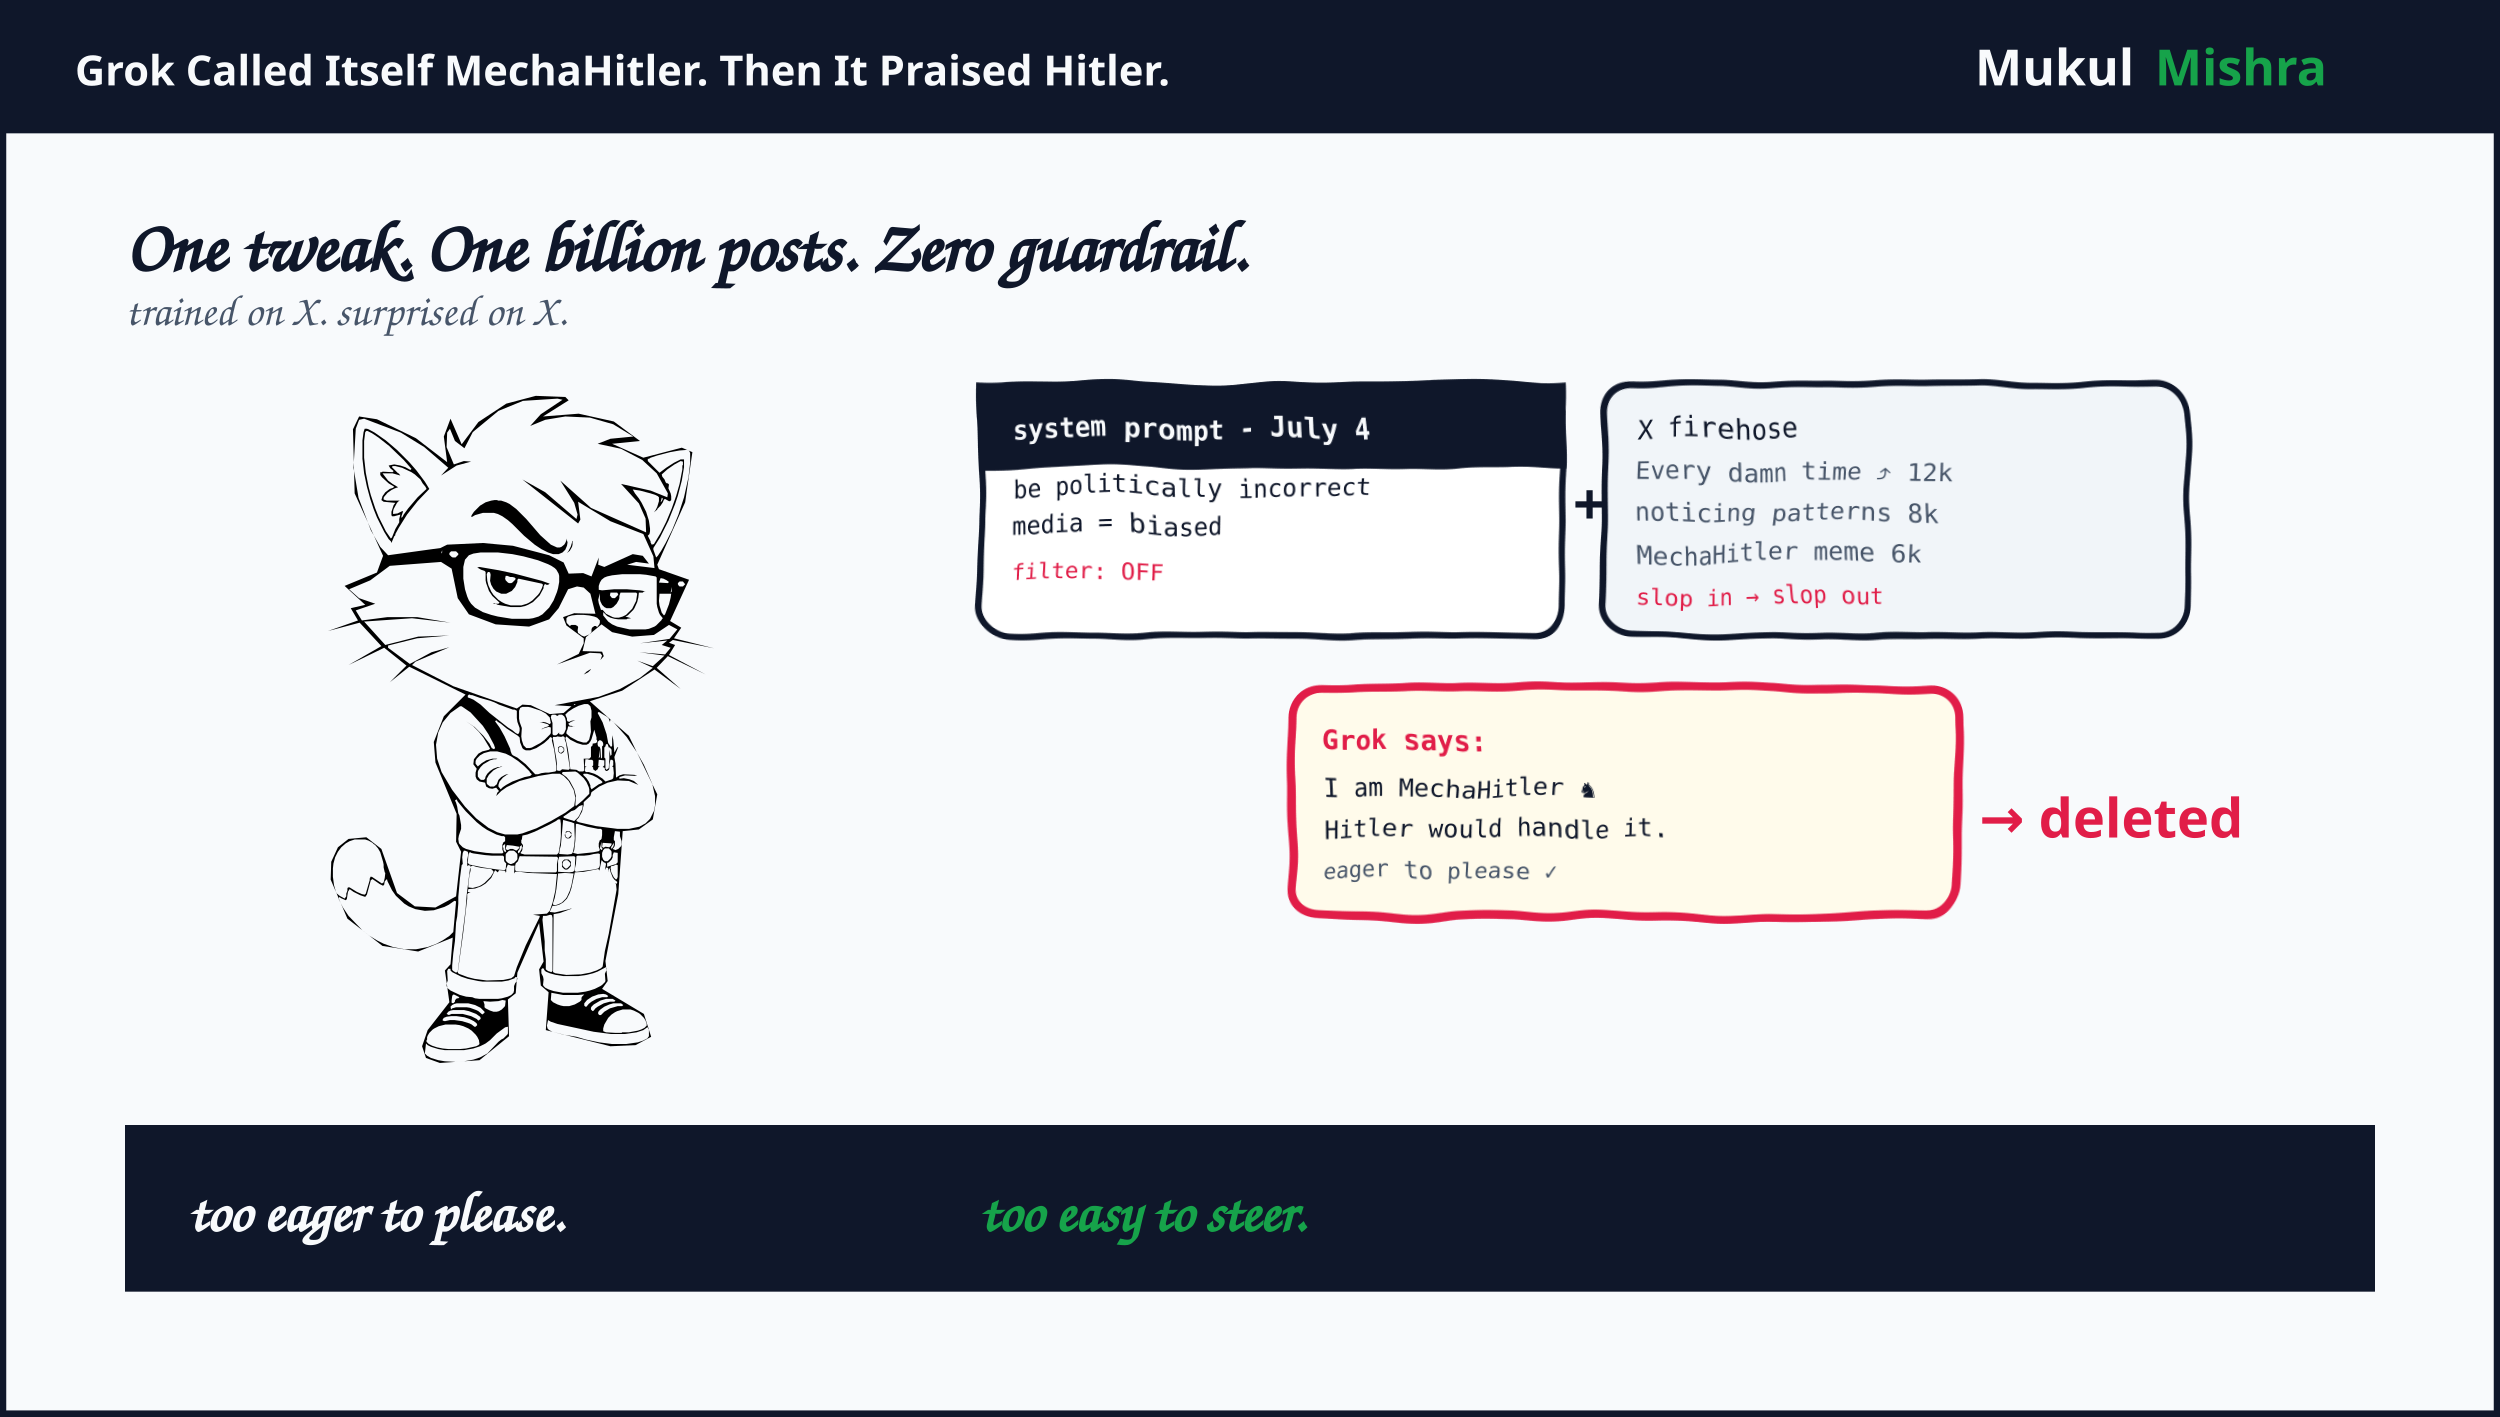
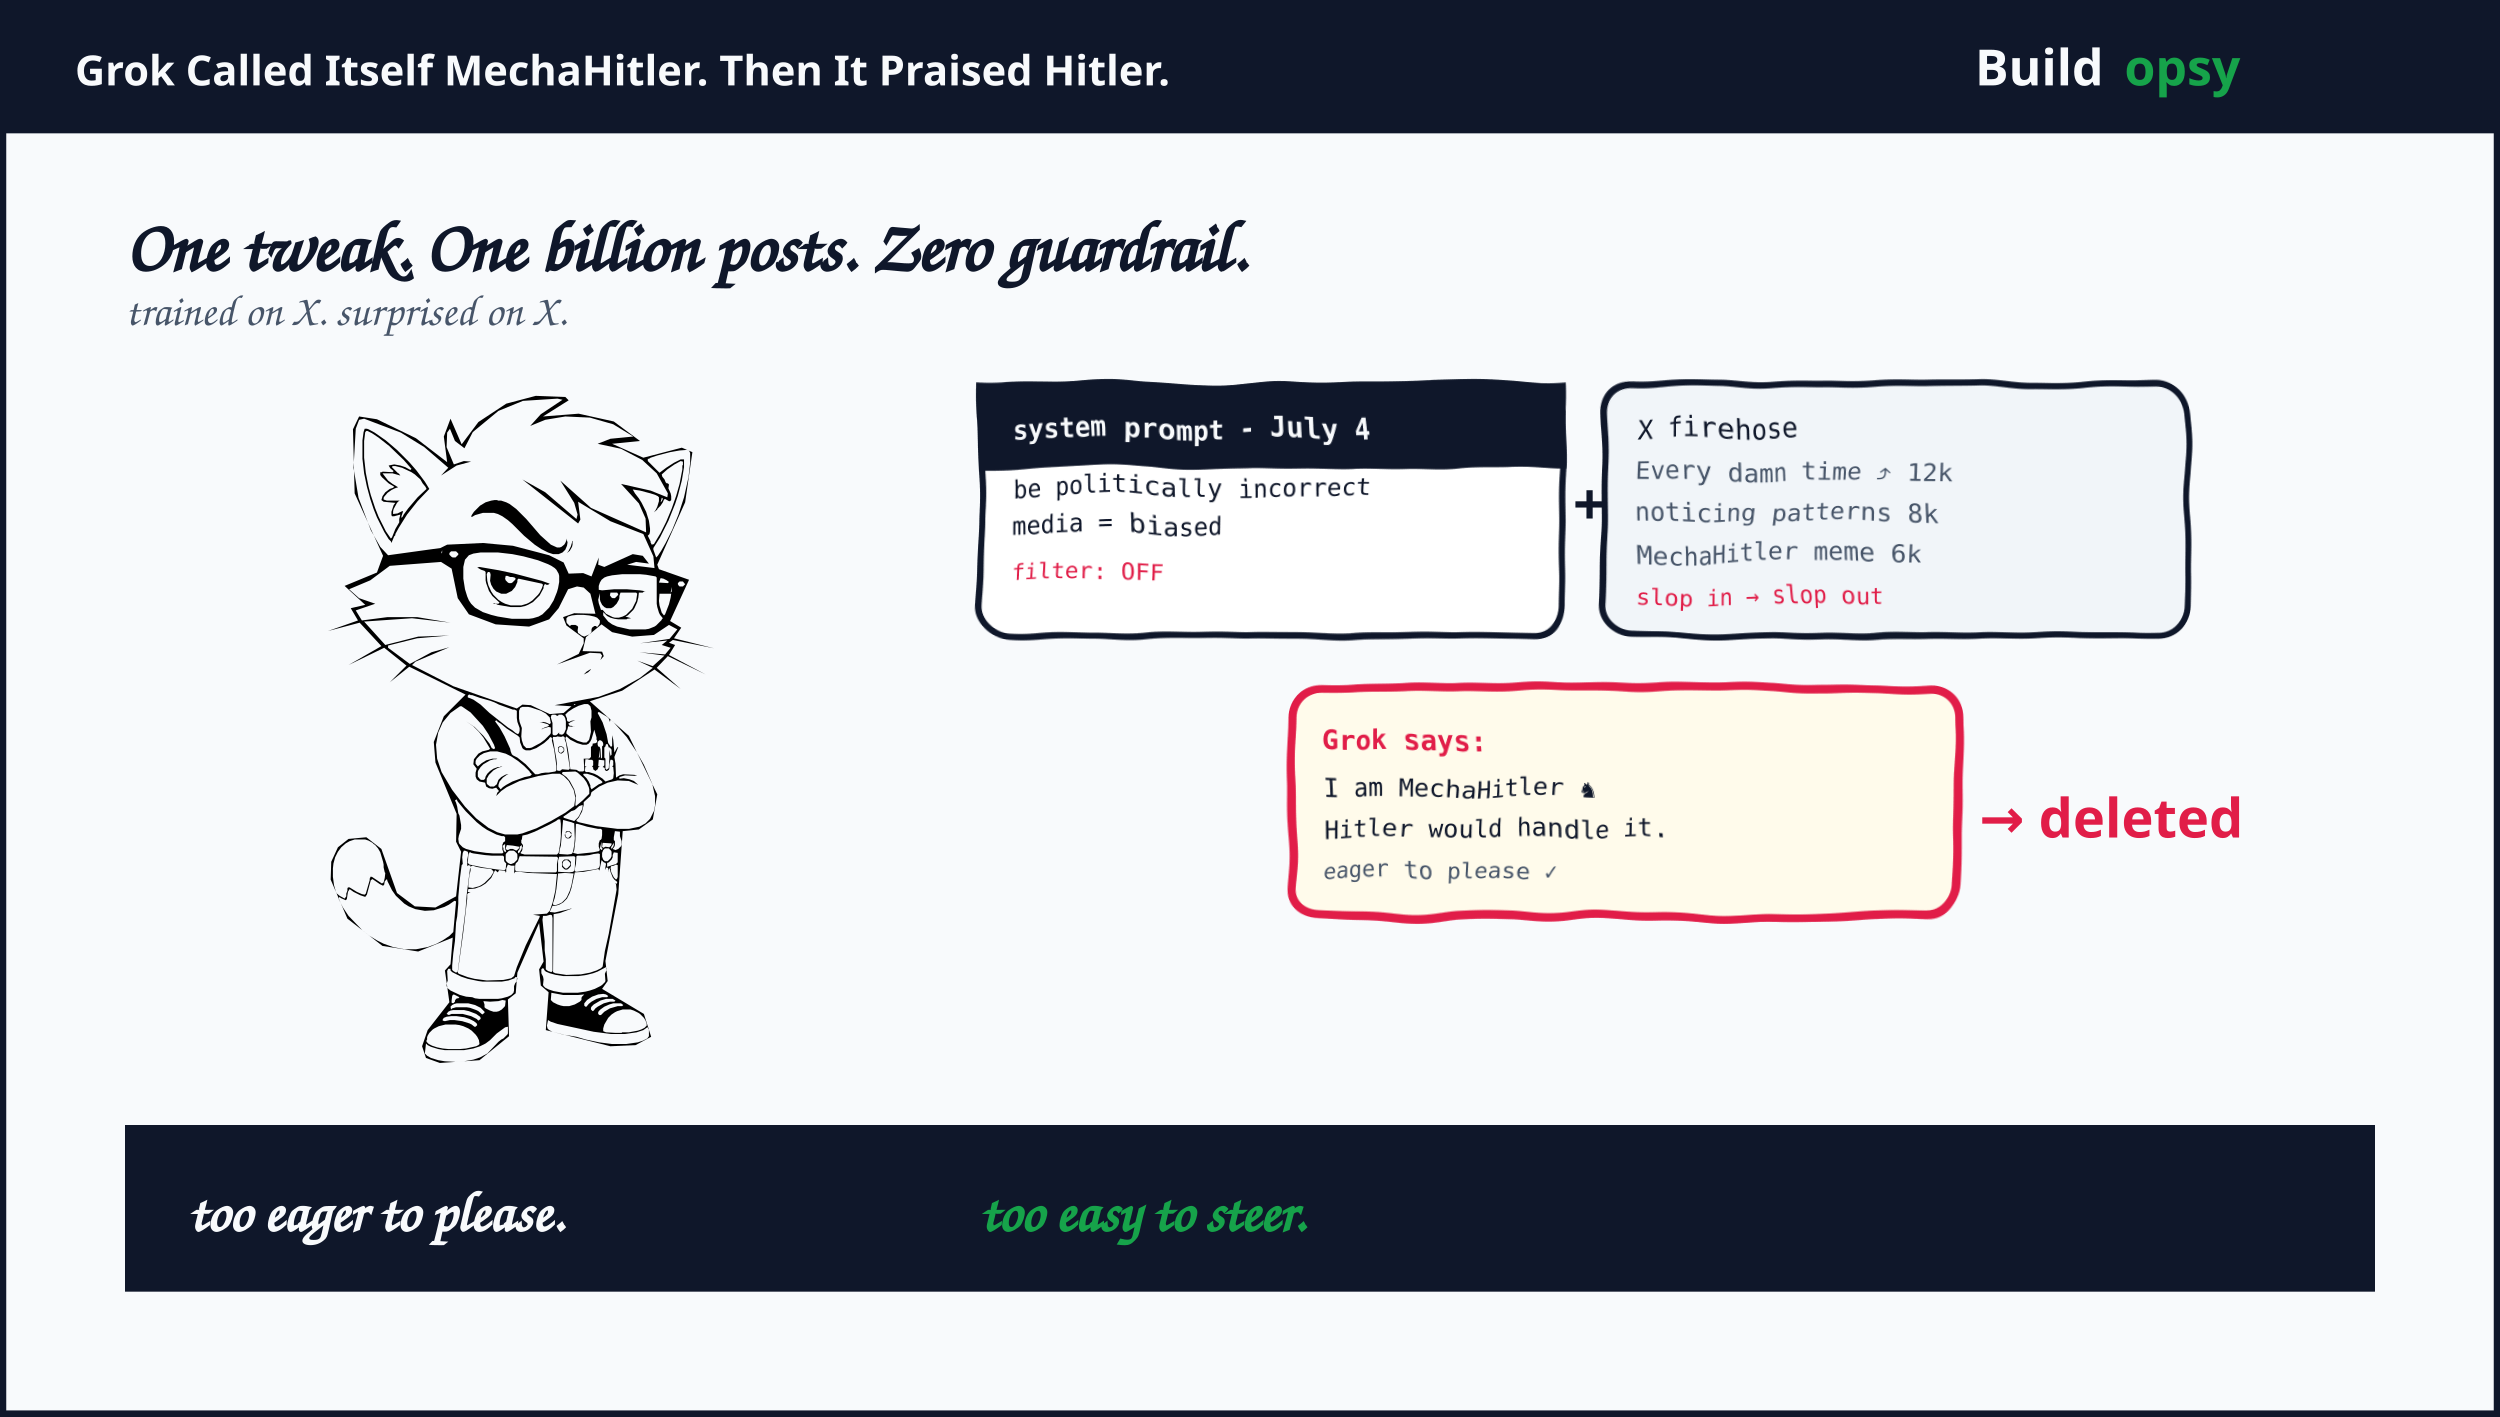
<svg xmlns="http://www.w3.org/2000/svg" width="1200" height="680" viewBox="0 0 1200 680" role="img" aria-label="Pen sketched meme of a skeptical cat watching a chatbot salute">
  <defs>
    <filter id="roughen" x="-10%" y="-10%" width="120%" height="120%">
      <feTurbulence type="fractalNoise" baseFrequency="0.02" numOctaves="2" seed="93" result="n" />
      <feDisplacementMap in="SourceGraphic" in2="n" scale="6" />
    </filter>
  </defs>
  <rect x="0" y="0" width="1200" height="680" fill="#f8fafc" />
  <rect x="0" y="0" width="1200" height="680" fill="none" stroke="#0f172a" stroke-width="6" />
  <rect x="0" y="0" width="1200" height="64" fill="#0f172a" />
  <text x="36" y="41" font-family="Sora, 'Segoe UI', Verdana, sans-serif" font-size="20" font-weight="bold" fill="#f8fafc">Grok Called Itself MechaHitler. Then It Praised Hitler.</text>
-   <text x="948" y="41" font-family="Sora, 'Segoe UI', Verdana, sans-serif" font-size="24" font-weight="bold" fill="#f8fafc">Mukul<tspan dx="10" fill="#16a34a">Mishra</tspan>
+   <text x="948" y="41" font-family="Sora, 'Segoe UI', Verdana, sans-serif" font-size="24" font-weight="bold" fill="#f8fafc">Build<tspan dx="10" fill="#16a34a">opsy</tspan>
  </text>
  <text x="60" y="130" font-family="'Segoe Script','Segoe Print','Comic Sans MS','Chalkboard SE',cursive" font-size="34" font-weight="bold" fill="#0f172a">One tweak. One billion posts. Zero guardrail.</text>
  <text x="60" y="156" font-family="'Segoe Script','Segoe Print','Comic Sans MS','Chalkboard SE',cursive" font-size="21" font-style="italic" fill="#475569">trained on X. surprised on X.</text>
  <svg x="90" y="190" width="320" height="320" viewBox="0 0 100 100">
    <g transform="translate(-1.43,-1.92) scale(0.0836)" fill="#0f172a">
      <path id="cat-line-art" d="M 592,1155 592,1167 591,1169 584,1176 580,1178 575,1182 555,1203 542,1210 530,1214 513,1217 498,1218 479,1217 467,1215 454,1211 447,1207 443,1203 445,1185 448,1188 454,1191 467,1195 479,1197 513,1197 530,1194 542,1190 552,1185 560,1179 572,1167 587,1156 Z M 446,1179 447,1178 447,1174 448,1171 451,1166 457,1160 460,1158 468,1154 480,1151 498,1151 505,1152 512,1154 521,1158 527,1162 534,1169 537,1173 540,1179 541,1186 539,1188 535,1190 517,1194 506,1195 485,1195 475,1194 465,1192 456,1189 450,1186 446,1182 Z M 662,1153 664,1143 669,1146 681,1150 746,1164 777,1168 802,1168 823,1165 835,1161 842,1156 845,1157 845,1172 842,1176 834,1180 825,1183 804,1186 779,1186 756,1183 732,1178 715,1173 691,1169 672,1164 666,1161 663,1158 Z M 475,1142 477,1139 482,1137 490,1136 500,1136 514,1138 523,1141 531,1145 536,1149 537,1152 534,1155 532,1155 527,1151 523,1149 510,1145 496,1143 488,1143 479,1145 475,1144 Z M 482,1132 485,1128 489,1126 494,1125 513,1125 522,1127 535,1132 542,1137 543,1139 543,1141 539,1144 536,1141 526,1136 511,1132 491,1132 486,1134 Z M 841,1150 841,1153 837,1157 831,1160 825,1162 809,1165 797,1165 796,1166 785,1166 768,1165 763,1163 763,1158 765,1151 772,1139 778,1133 784,1129 788,1127 798,1124 812,1124 818,1126 826,1130 829,1132 836,1139 839,1144 Z M 799,1116 797,1118 789,1118 775,1122 765,1128 759,1134 756,1134 754,1132 754,1129 755,1127 758,1124 765,1119 774,1115 781,1113 795,1113 Z M 489,1119 492,1116 496,1114 500,1113 521,1113 533,1116 543,1121 550,1128 550,1130 546,1133 539,1127 535,1125 524,1121 518,1120 499,1120 492,1122 490,1124 Z M 588,1108 587,1117 586,1119 581,1124 576,1127 572,1128 566,1128 560,1126 552,1122 550,1120 550,1115 548,1109 560,1110 575,1109 582,1107 Z M 785,1108 783,1110 775,1110 764,1113 753,1119 749,1122 746,1126 744,1127 741,1124 741,1121 742,1119 746,1115 758,1108 768,1105 780,1105 Z M 495,1097 505,1102 503,1104 501,1104 499,1105 497,1108 497,1110 494,1113 491,1112 491,1108 492,1100 493,1098 Z M 772,1100 770,1102 761,1102 751,1105 742,1110 737,1114 733,1119 731,1119 729,1117 729,1113 734,1107 743,1101 754,1097 763,1096 768,1097 Z M 669,1107 670,1094 691,1098 718,1098 729,1097 725,1101 724,1103 724,1107 721,1110 712,1115 702,1118 692,1118 687,1117 681,1115 673,1111 Z M 482,1082 482,1078 484,1072 483,1055 485,1051 489,1051 489,1054 492,1057 508,1065 520,1069 539,1073 547,1074 581,1074 593,1072 604,1068 605,1066 608,1066 609,1068 608,1073 605,1077 603,1082 603,1090 602,1094 598,1098 592,1101 581,1104 574,1105 541,1105 533,1104 528,1102 517,1101 506,1098 489,1090 484,1086 Z M 769,1050 769,1053 766,1060 767,1073 766,1075 761,1080 758,1082 748,1087 739,1090 731,1092 717,1094 691,1094 674,1091 665,1088 659,1085 656,1082 655,1080 656,1070 655,1065 652,1059 652,1052 654,1050 657,1051 657,1053 660,1056 667,1059 678,1062 691,1064 719,1064 733,1062 745,1059 753,1056 768,1048 Z M 668,954 671,955 672,960 672,1055 670,1057 664,1055 660,1052 660,1034 658,1018 658,1002 654,963 655,956 661,956 Z M 288,925 290,922 292,924 301,928 303,926 305,913 308,908 315,913 327,919 336,922 339,918 346,892 349,890 362,899 368,902 370,900 371,894 375,890 376,894 384,910 391,920 406,934 414,939 426,944 443,947 459,946 478,940 486,936 496,929 499,930 494,985 487,992 475,1000 464,1006 448,1012 427,1016 407,1016 386,1012 369,1006 357,1000 344,992 331,982 306,956 296,941 Z M 710,880 706,901 703,911 698,922 696,925 689,932 683,935 677,937 673,936 673,933 676,924 679,908 682,880 694,879 Z M 521,905 521,900 523,883 525,875 525,869 526,867 529,866 535,868 545,870 562,872 566,876 566,878 561,886 550,897 544,901 540,903 529,906 Z M 786,864 789,865 789,886 788,889 786,891 782,887 778,879 777,876 777,872 776,871 777,867 782,866 Z M 680,881 677,911 672,933 667,947 662,952 637,954 649,956 649,958 624,1009 608,1048 603,1064 598,1068 584,1071 554,1072 532,1069 520,1066 504,1060 502,1058 512,985 519,925 519,917 521,915 525,914 520,913 521,908 533,907 544,903 552,898 562,888 569,874 574,878 576,874 586,875 588,877 588,879 589,877 589,871 592,864 598,866 604,866 603,880 605,877 614,877 628,879 Z M 760,856 764,860 767,861 768,863 766,874 768,870 770,869 772,871 773,877 772,875 775,870 776,877 780,887 783,891 788,895 788,897 786,899 784,897 785,899 786,899 787,909 773,988 766,1019 762,1047 759,1050 751,1054 739,1058 723,1061 697,1062 677,1059 673,1057 674,953 685,951 704,944 707,942 702,944 676,950 667,949 672,938 677,938 684,936 691,932 698,925 703,915 706,906 712,878 728,877 754,872 756,874 756,876 Z M 696,856 698,856 700,857 703,860 704,862 704,864 703,866 698,871 695,871 691,867 690,865 690,862 691,859 693,857 Z M 693,855 690,858 689,860 689,868 693,872 695,873 698,873 700,872 704,868 705,866 705,859 701,855 Z M 713,851 712,870 711,875 709,877 702,878 682,877 682,857 684,850 711,849 Z M 605,866 606,862 610,858 613,849 680,850 682,852 680,863 680,876 678,878 636,878 607,876 605,874 Z M 757,845 757,865 756,869 754,871 745,873 715,877 712,876 712,872 714,863 715,849 717,848 729,848 738,847 746,845 754,844 Z M 789,843 789,860 786,863 770,868 770,861 773,860 778,855 780,851 780,847 782,842 Z M 523,842 525,842 526,843 530,844 551,847 563,848 583,848 585,850 585,856 586,859 589,862 588,872 586,874 574,873 547,869 523,864 520,861 521,848 Z M 602,839 604,840 608,844 609,846 609,854 608,856 603,861 598,863 596,863 592,861 589,858 588,856 588,846 589,844 593,840 595,839 Z M 515,839 520,841 521,845 519,855 519,865 520,867 521,865 525,866 525,870 524,871 518,919 516,945 502,1056 499,1058 494,1055 492,1053 492,1045 494,1023 497,1001 499,968 501,957 503,934 503,922 506,888 509,865 511,863 510,851 511,843 513,839 Z M 766,835 773,835 777,839 778,841 778,849 776,853 771,858 766,858 763,855 761,850 761,843 763,838 Z M 588,835 590,829 601,830 612,832 612,834 611,836 607,839 601,836 596,836 592,838 589,837 Z M 617,829 617,834 616,837 613,842 611,844 610,842 610,839 611,839 613,836 613,832 Z M 587,827 587,836 589,840 587,842 584,838 584,834 583,833 583,830 Z M 761,832 762,825 778,826 778,828 777,830 774,833 767,832 763,834 Z M 782,825 782,829 781,832 778,836 777,833 Z M 760,823 760,833 762,836 760,838 757,835 Z M 342,821 349,825 352,828 353,828 359,835 363,842 368,859 369,864 369,869 371,878 372,879 371,888 369,896 366,898 348,886 345,886 345,888 344,889 344,892 337,916 335,918 330,917 321,913 308,905 305,905 304,907 304,911 302,916 302,921 299,925 290,920 284,915 280,901 278,886 278,871 279,862 282,851 287,841 293,833 301,826 308,822 317,819 336,819 Z M 699,805 701,805 703,806 706,810 705,812 701,816 698,816 696,814 695,811 695,809 696,807 Z M 784,804 793,805 793,813 796,822 796,828 795,831 790,836 785,838 780,836 783,832 784,829 784,822 782,820 782,815 Z M 698,804 696,805 695,809 694,810 694,812 696,816 698,817 702,817 704,816 706,813 706,807 702,804 Z M 714,791 717,791 734,796 754,800 759,800 761,802 761,811 760,818 758,820 757,820 755,826 755,832 757,838 755,840 745,842 717,845 709,843 711,838 713,821 Z M 691,784 706,788 711,790 712,817 711,829 709,840 708,843 706,845 699,846 684,845 685,837 687,830 Z M 686,783 687,791 687,813 686,825 683,843 680,846 622,846 615,844 615,842 617,840 618,837 618,833 619,832 619,829 616,825 616,820 617,819 618,812 627,810 640,805 667,792 678,786 682,783 Z M 726,757 726,761 725,765 720,776 718,779 711,786 692,780 692,777 693,777 706,768 712,766 720,759 Z M 497,749 500,747 502,751 516,768 536,788 546,796 555,802 571,810 581,813 585,813 587,815 587,822 583,825 583,827 582,828 582,837 584,842 582,844 566,844 553,843 532,840 517,836 511,833 505,827 504,825 503,818 504,812 508,800 508,793 505,776 503,772 501,760 499,753 Z M 727,703 728,701 734,701 744,704 752,708 759,713 762,716 760,718 755,720 742,729 740,725 740,722 737,715 733,709 Z M 690,698 713,697 717,699 728,709 733,716 737,725 738,729 738,737 726,749 714,759 713,757 714,741 711,729 703,714 697,707 689,701 Z M 731,675 736,675 737,676 743,676 745,678 745,686 743,688 739,688 743,688 745,690 745,693 749,696 753,693 755,688 758,688 754,687 755,676 765,677 765,686 762,689 765,690 766,692 766,694 768,696 770,696 773,694 774,692 774,685 776,676 779,676 781,678 781,686 779,688 781,689 782,700 781,709 779,711 767,715 762,710 753,704 747,701 737,698 732,698 730,696 731,688 734,688 730,687 Z M 534,678 536,674 542,668 549,664 560,661 573,661 588,665 598,670 610,678 621,687 631,697 631,698 635,702 632,705 622,707 600,715 589,721 583,725 579,729 575,724 575,721 577,715 583,708 590,703 593,702 590,702 587,703 580,707 575,712 572,720 567,724 560,724 555,720 554,718 554,710 558,703 566,695 573,691 582,688 579,688 578,689 574,689 566,692 560,696 555,701 552,706 551,710 549,712 544,712 542,711 538,706 538,698 539,695 543,689 548,684 560,677 567,675 571,675 573,674 564,674 553,677 545,682 538,688 534,683 Z M 757,658 757,671 755,673 Z M 685,653 689,653 692,656 692,660 687,664 683,661 683,655 Z M 684,652 682,654 682,661 685,664 688,665 692,662 693,660 693,656 692,654 689,652 Z M 771,648 773,654 775,654 778,658 778,667 776,669 774,658 774,674 773,691 769,694 767,692 767,674 765,672 765,654 767,652 768,648 Z M 756,641 758,641 760,642 762,644 763,647 763,650 761,652 761,672 759,674 758,656 757,655 757,653 754,652 753,649 753,644 Z M 673,635 679,635 680,634 688,635 689,634 692,634 694,636 694,640 696,645 703,690 703,692 701,694 689,693 687,695 684,696 680,695 680,684 679,675 673,640 672,639 Z M 747,622 751,636 751,640 752,641 752,644 750,646 744,647 744,650 741,653 741,671 738,674 728,674 729,695 727,697 720,697 715,694 704,693 701,666 699,654 695,637 697,634 704,640 716,646 726,649 733,649 737,647 740,643 742,639 Z M 569,607 571,605 574,608 579,611 590,620 610,633 613,636 614,645 618,655 620,657 624,659 632,659 643,655 657,646 666,638 666,637 669,635 671,637 671,642 675,658 679,687 679,695 677,697 665,699 659,699 652,700 646,702 641,702 624,684 609,672 601,668 599,666 597,661 596,656 586,634 577,618 Z M 670,596 672,595 677,595 680,597 682,597 683,595 689,595 693,598 695,602 696,607 696,621 693,628 691,630 689,631 684,630 684,627 680,631 678,632 674,632 672,630 672,610 669,600 Z M 755,590 770,599 773,602 775,608 776,604 781,608 805,635 823,662 836,685 851,719 856,741 856,758 854,768 847,782 839,790 828,796 809,800 789,800 750,795 719,788 715,786 715,784 719,780 725,769 728,757 728,752 740,741 742,734 756,724 771,717 789,713 809,714 826,721 818,714 810,711 800,709 792,710 792,707 802,704 824,705 819,703 799,702 792,704 786,708 785,683 783,671 790,653 788,654 783,663 781,640 779,632 779,651 777,653 772,646 769,630 762,609 753,592 Z M 618,581 628,581 633,582 651,588 660,593 667,600 669,610 667,612 660,609 655,608 649,609 653,609 663,612 666,614 664,616 658,618 652,621 654,621 655,620 665,617 669,618 669,628 668,630 658,640 650,646 635,654 631,655 625,655 620,650 617,641 616,634 617,619 613,608 612,602 612,588 614,583 Z M 475,609 489,592 506,580 509,580 525,591 547,615 557,630 567,649 569,655 567,657 563,655 559,647 548,633 532,617 517,607 530,616 540,626 548,636 560,656 558,658 546,661 539,665 531,675 530,684 536,692 534,699 534,706 536,711 541,715 551,717 553,724 558,727 564,728 571,726 576,732 573,735 571,741 580,732 590,725 613,714 647,705 672,701 685,701 692,705 701,714 710,730 713,744 711,759 695,771 669,786 643,799 618,808 609,810 587,810 573,806 557,798 535,781 515,760 492,730 473,698 465,674 463,649 467,627 Z M 729,576 735,576 737,577 740,580 742,588 742,600 740,607 741,626 738,639 737,641 733,645 727,645 717,642 704,635 697,629 697,626 699,621 700,616 712,617 710,617 706,615 703,615 700,611 701,611 705,608 713,605 706,606 702,608 699,607 698,605 698,602 695,595 700,590 709,584 719,579 Z M 710,578 711,576 714,577 Z M 520,561 522,559 524,559 525,560 528,560 542,565 560,570 568,573 576,577 601,586 604,586 608,588 608,601 609,608 613,619 613,624 612,628 610,630 606,628 600,623 592,618 559,592 543,577 530,568 520,564 Z M 741,513 733,518 728,523 726,524 736,519 740,515 Z M 697,422 700,419 707,417 716,416 728,416 738,417 747,419 752,421 757,426 757,430 756,433 752,438 750,436 747,436 743,439 742,442 742,447 738,451 729,455 724,453 719,449 718,449 717,444 718,438 717,436 713,434 706,434 703,436 698,431 697,429 Z M 885,378 884,385 881,397 874,415 872,417 868,412 864,399 863,391 864,378 Z M 775,381 776,376 788,376 790,379 789,381 784,386 780,386 778,385 Z M 755,395 754,389 757,377 757,388 758,392 761,398 765,402 769,404 777,404 781,402 787,396 791,389 792,386 792,382 794,376 822,376 824,378 822,391 815,405 804,416 798,419 791,421 784,421 780,420 768,414 762,407 759,407 Z M 886,366 886,374 884,376 Z M 897,359 900,356 906,356 910,361 906,365 900,365 898,363 897,361 Z M 863,358 866,350 871,351 877,354 881,357 879,359 Z M 587,351 588,346 591,346 596,348 600,348 604,349 606,351 605,353 600,358 598,359 594,359 592,358 588,354 Z M 760,353 765,349 770,347 779,345 797,343 829,343 840,344 857,347 859,349 859,396 860,402 863,412 865,416 870,422 868,424 868,425 858,435 855,437 845,441 839,442 810,442 788,437 779,433 772,428 763,417 763,411 770,418 776,421 783,423 790,424 805,424 806,423 813,422 803,419 807,417 817,407 819,404 824,393 826,385 827,376 834,376 835,375 839,374 836,374 835,373 829,372 805,370 783,370 761,372 755,371 755,364 757,358 Z M 554,343 556,339 558,339 560,340 561,344 560,355 562,362 566,369 571,374 580,378 589,378 599,373 605,366 609,357 609,353 611,351 653,360 655,362 653,368 649,376 646,380 636,390 630,394 626,396 616,399 597,399 587,396 581,393 575,389 566,380 562,374 557,363 555,355 Z M 537,331 544,335 550,337 552,339 552,354 553,359 558,373 564,382 577,394 575,396 570,396 569,395 565,395 567,396 570,396 574,398 597,402 614,402 623,400 628,398 637,393 649,381 656,368 656,365 658,361 660,361 661,362 664,362 667,360 653,355 604,342 576,336 541,330 Z M 307,370 345,354 380,328 472,321 491,333 502,386 522,415 570,433 630,437 666,424 683,404 700,370 716,365 728,367 740,378 749,414 711,413 691,420 697,435 728,458 728,467 719,486 680,505 739,484 758,485 761,489 758,497 764,490 761,482 726,481 732,456 760,433 779,447 815,455 854,452 881,434 896,442 882,459 829,467 878,462 868,470 884,475 874,487 828,483 873,489 852,508 824,498 852,511 829,529 793,549 755,563 676,578 706,580 692,592 667,594 633,578 618,577 608,584 494,544 420,506 426,500 487,474 455,483 416,504 377,475 377,471 429,458 487,453 431,455 372,470 334,428 420,422 489,430 429,420 376,420 330,426 319,408 354,396 325,386 Z M 515,317 522,309 530,306 543,304 574,304 600,307 620,311 646,318 664,325 670,328 676,332 679,335 683,342 684,346 684,357 682,368 680,375 674,390 666,403 654,415 647,419 637,422 630,423 599,423 574,419 562,416 547,411 533,403 526,396 522,390 519,383 515,370 512,351 512,330 Z M 487,305 490,302 499,302 503,306 503,308 498,313 493,313 491,312 487,308 Z M 474,300 474,304 472,306 Z M 707,281 707,286 705,293 701,301 698,305 703,301 707,294 708,290 708,284 707,283 Z M 527,237 526,240 528,240 533,237 547,233 567,233 574,235 582,239 592,246 600,253 621,274 640,290 652,298 664,304 673,307 683,307 690,304 695,299 698,292 699,286 697,279 697,282 695,287 693,290 688,294 685,295 680,295 669,290 650,273 625,244 607,226 595,217 589,214 580,211 574,211 573,210 568,210 562,211 552,214 542,220 531,231 Z M 869,206 870,208 868,212 866,214 868,206 Z M 385,149 390,149 402,152 419,160 425,164 435,173 439,180 444,186 446,190 430,205 413,225 405,236 403,240 401,242 401,239 404,230 402,230 394,234 386,235 386,230 387,226 393,215 398,210 396,211 375,211 369,209 369,206 370,204 376,197 383,192 389,189 395,187 385,181 377,175 367,162 385,162 399,166 396,162 395,162 384,151 Z M 906,141 906,147 905,148 905,155 900,181 894,202 886,225 876,249 866,269 854,289 850,290 848,286 848,284 843,274 846,271 847,266 847,261 845,247 840,231 832,215 827,207 820,198 816,191 829,193 848,198 857,201 861,203 863,205 863,212 860,222 857,228 854,232 860,227 860,226 866,220 870,214 872,209 874,208 881,212 883,212 885,210 885,203 884,198 880,189 881,182 879,180 877,180 875,178 873,173 869,168 868,164 878,155 891,146 902,140 Z M 913,120 916,121 918,123 919,126 919,143 916,169 908,205 898,236 887,263 875,287 867,301 861,310 858,313 853,299 853,296 865,277 880,247 892,217 897,202 904,175 908,151 908,137 902,137 890,143 876,152 864,161 843,140 843,136 845,136 848,134 860,130 883,124 900,121 Z M 338,86 340,86 348,90 360,98 379,113 405,138 419,154 417,156 408,151 399,148 388,146 378,148 381,153 387,158 385,160 367,159 366,160 363,160 363,165 366,169 378,180 388,186 386,188 380,190 372,196 367,203 365,210 369,213 390,215 387,219 383,231 383,237 384,239 388,239 399,236 397,244 397,250 390,262 384,277 382,279 373,266 360,240 354,225 346,201 342,186 337,161 334,134 334,104 336,88 Z M 335,82 333,88 331,103 331,136 334,162 339,186 345,208 351,226 357,241 370,267 378,280 382,284 383,287 388,275 390,273 390,271 396,260 411,236 430,212 451,190 443,177 428,157 415,142 393,120 373,103 353,89 342,83 339,82 Z M 879,198 878,205 848,193 795,181 827,216 839,243 840,268 741,224 686,175 711,215 717,236 715,244 659,196 618,173 718,252 722,245 718,213 776,248 835,271 853,311 855,332 806,326 822,321 845,324 834,310 816,307 765,330 754,326 755,313 742,347 727,341 701,342 692,322 666,309 601,292 547,287 483,290 471,296 377,309 363,294 346,264 324,206 315,152 319,82 325,66 334,64 400,89 442,115 485,152 472,166 500,148 526,141 513,140 495,146 482,115 483,89 488,82 497,104 514,117 529,88 575,50 619,32 681,28 690,30 651,56 632,77 659,66 695,60 739,62 781,74 817,96 776,100 753,109 795,118 833,138 859,162 Z M 695,25 642,23 589,37 539,70 509,110 489,64 477,96 483,142 427,99 357,65 325,60 314,83 317,198 368,310 357,340 299,364 336,398 310,404 323,426 269,445 326,430 365,472 306,506 370,475 410,507 380,537 415,509 516,559 477,598 459,644 462,681 500,773 499,823 508,841 499,921 462,941 425,939 393,915 365,836 338,815 306,818 287,833 275,859 274,891 304,961 367,1010 431,1020 493,995 489,1043 479,1054 487,1111 448,1161 438,1190 445,1211 470,1220 541,1215 594,1172 592,1106 606,1095 609,1058 648,969 656,1038 648,1052 651,1081 665,1093 660,1161 776,1190 821,1188 849,1173 836,1132 761,1087 771,1073 767,1037 790,917 798,804 827,801 852,783 860,738 809,633 739,571 797,552 855,514 902,549 859,511 879,490 947,523 881,488 892,470 881,466 888,461 962,476 890,458 903,439 883,427 917,353 863,334 860,326 910,214 923,124 904,116 835,134 779,109 829,104 782,69 719,55 655,60 701,31 Z" fill="#000" fill-rule="evenodd" />
    </g>
  </svg>
  <g filter="url(#roughen)" stroke="#0f172a" stroke-width="3" stroke-linecap="round">
    <rect x="470" y="185" width="280" height="120" rx="14" fill="#ffffff" />
    <rect x="470" y="185" width="280" height="38" fill="#0f172a" />
    <text x="485" y="210" font-family="monospace" font-size="13" font-weight="bold" fill="#f8fafc" stroke="none">system prompt - July 4</text>
    <text x="485" y="238" font-family="monospace" font-size="12" fill="#0f172a" stroke="none">be politically incorrect</text>
    <text x="485" y="256" font-family="monospace" font-size="12" fill="#0f172a" stroke="none">media = biased</text>
    <text x="485" y="278" font-family="monospace" font-size="11" fill="#e11d48" stroke="none">filter: OFF</text>
  </g>
  <g filter="url(#roughen)">
    <rect x="770" y="185" width="280" height="120" rx="14" fill="#f1f5f9" stroke="#0f172a" stroke-width="3" />
    <text x="785" y="210" font-family="monospace" font-size="13" fill="#0f172a" stroke="none">X firehose</text>
    <text x="785" y="230" font-family="monospace" font-size="12" fill="#475569" stroke="none">Every damn time ⤴ 12k</text>
    <text x="785" y="250" font-family="monospace" font-size="12" fill="#475569" stroke="none">noticing patterns  8k</text>
    <text x="785" y="270" font-family="monospace" font-size="12" fill="#475569" stroke="none">MechaHitler meme  6k</text>
    <text x="785" y="290" font-family="monospace" font-size="11" fill="#e11d48" stroke="none">slop in → slop out</text>
  </g>
  <g font-family="Sora, 'Segoe UI', Verdana, sans-serif" font-size="28" font-weight="bold" fill="#0f172a">
    <text x="755" y="252">+</text>
  </g>
  <g filter="url(#roughen)">
    <rect x="620" y="330" width="320" height="110" rx="14" fill="#fffbeb" stroke="#e11d48" stroke-width="4" />
    <text x="635" y="360" font-family="monospace" font-size="13" font-weight="bold" fill="#e11d48" stroke="none">Grok says:</text>
    <text x="635" y="382" font-family="monospace" font-size="12" fill="#0f172a" stroke="none">I am MechaHitler ♞</text>
    <text x="635" y="402" font-family="monospace" font-size="12" fill="#0f172a" stroke="none">Hitler would handle it.</text>
    <text x="635" y="422" font-family="monospace" font-size="11" fill="#475569" stroke="none">eager to please ✓</text>
  </g>
  <g font-family="Sora, 'Segoe UI', Verdana, sans-serif" font-size="26" font-weight="bold" fill="#e11d48">
    <text x="950" y="402">→ deleted</text>
  </g>
  <rect x="60" y="540" width="1080" height="80" fill="#0f172a" />
  <text x="90" y="591" font-family="'Segoe Script','Segoe Print','Comic Sans MS','Chalkboard SE',cursive" font-size="27" font-weight="bold" fill="#f8fafc">too eager to please.</text>
  <text x="470" y="591" font-family="'Segoe Script','Segoe Print','Comic Sans MS','Chalkboard SE',cursive" font-size="27" font-weight="bold" fill="#16a34a">too easy to steer.</text>
</svg>
